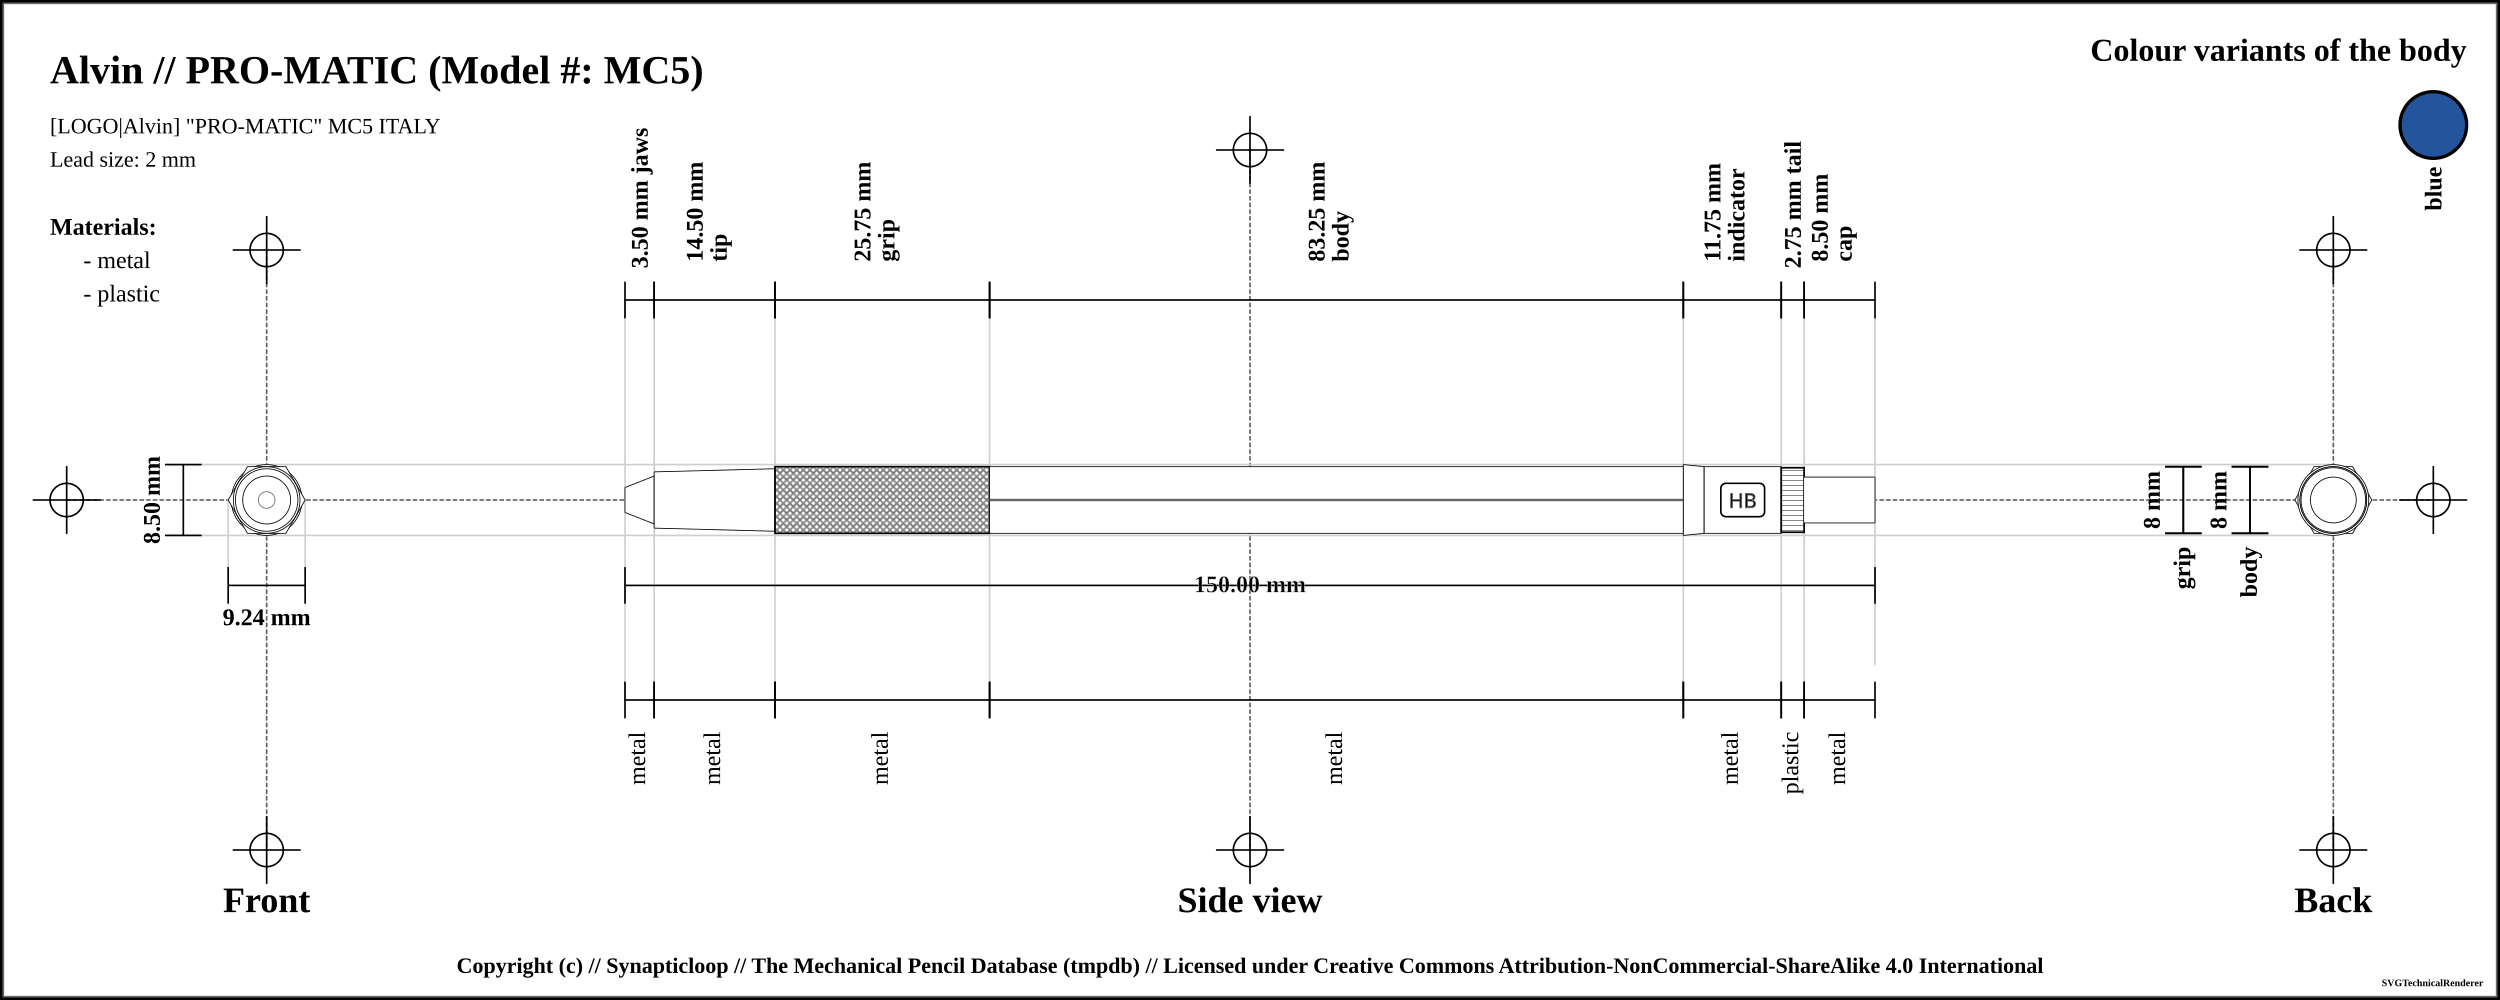
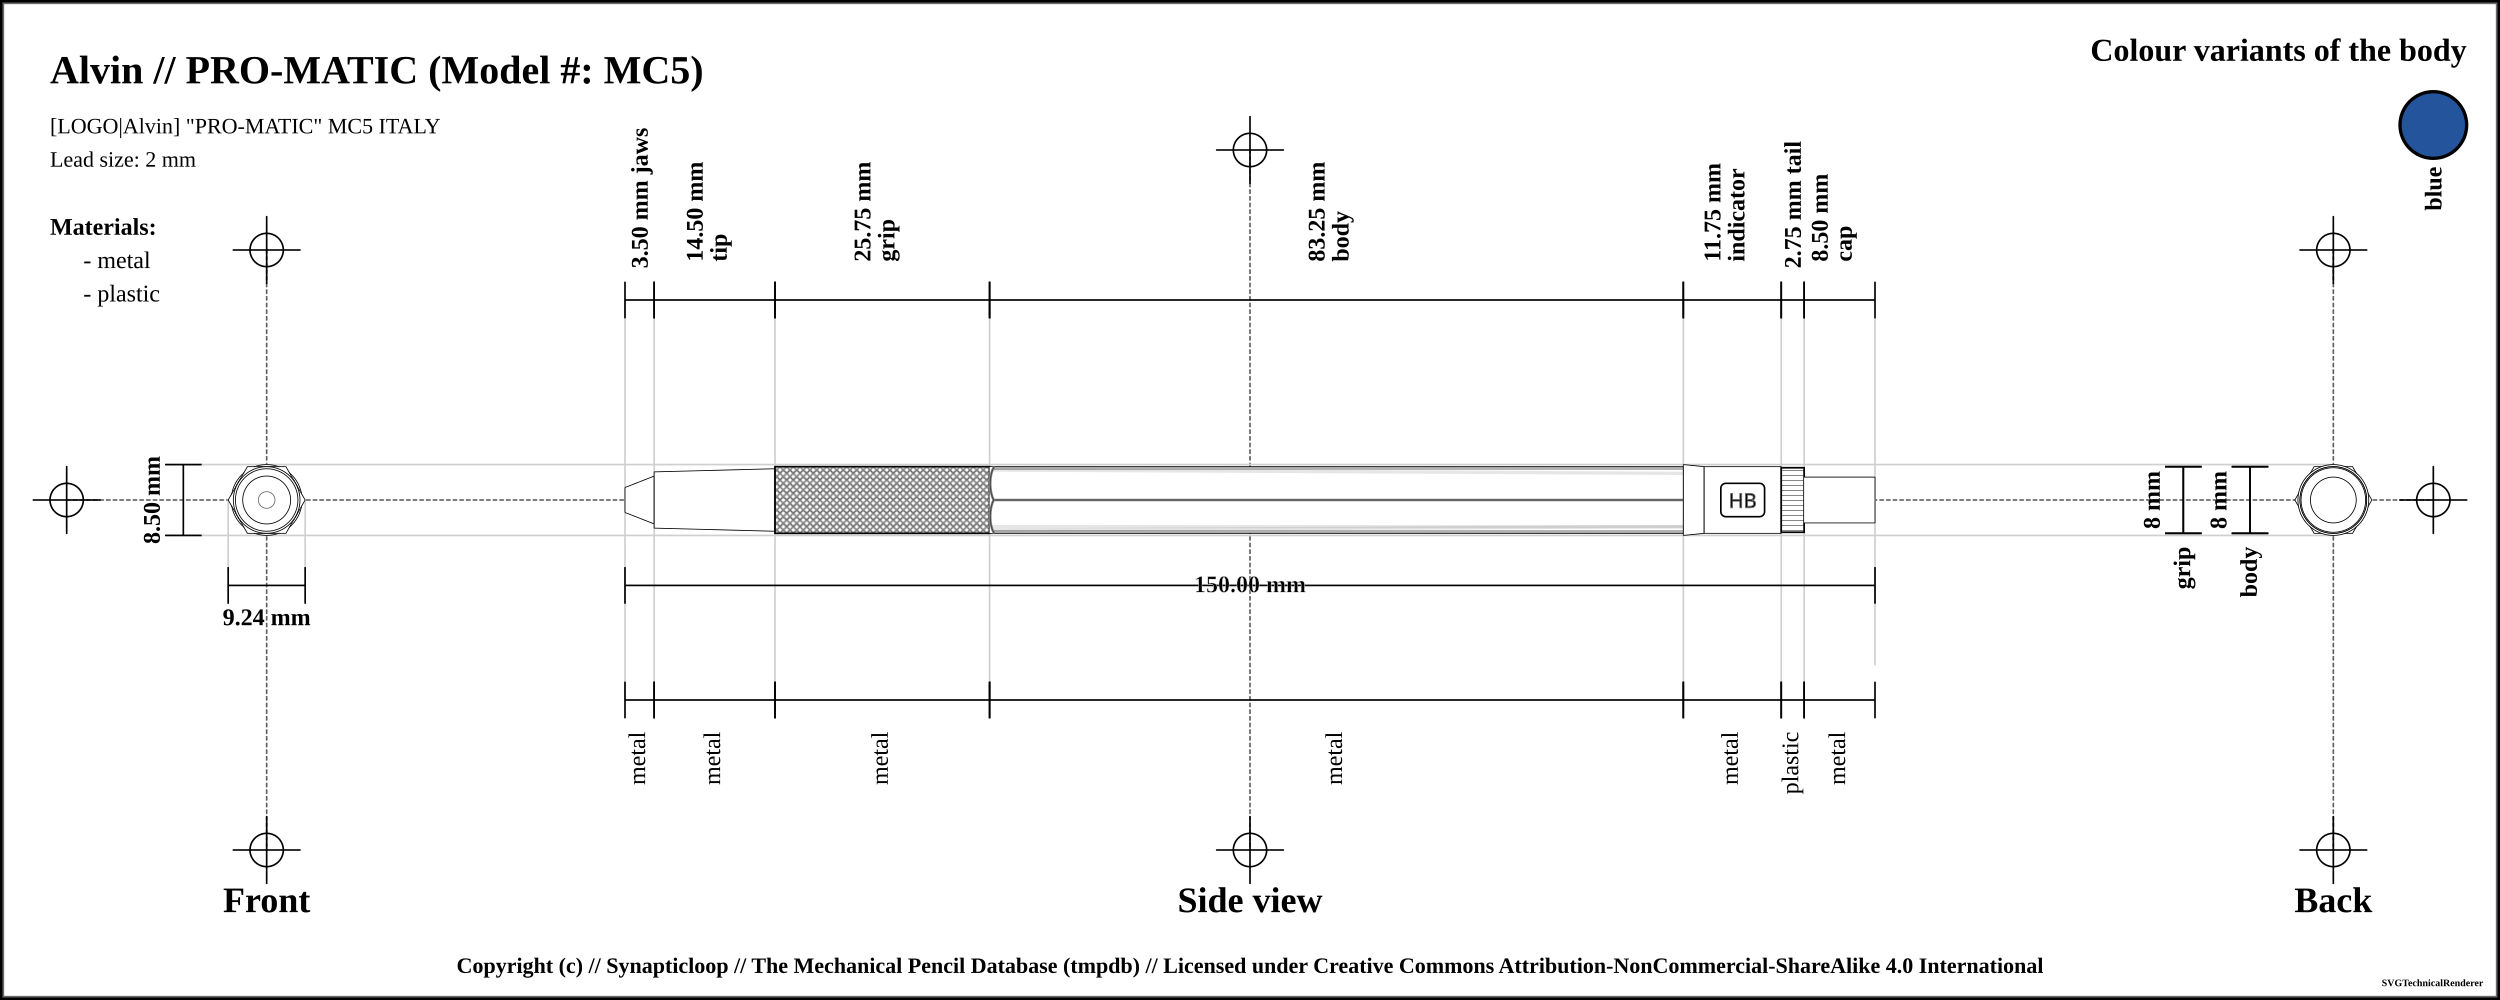
<svg xmlns="http://www.w3.org/2000/svg" width="1500" height="600">
  <pattern id="knurled-large" patternUnits="userSpaceOnUse" width="12" height="12">
    <path stroke="dimgray" stroke-linecap="round" stroke-width="1" d="M 6,6 L 12,12" />
    <path stroke="dimgray" stroke-linecap="round" stroke-width="1" d="M 6,6 L 0,12" />
    <path stroke="gray" stroke-linecap="round" stroke-width="1" d="M 6,6 L 12,0" />
    <path stroke="gray" stroke-linecap="round" stroke-width="1" d="M 6,6 L 0,0" />
  </pattern>
  <pattern id="knurled-small" patternUnits="userSpaceOnUse" width="4" height="4">
    <path stroke="dimgray" stroke-linecap="round" stroke-width="1" d="M 2,2 L 4,4" />
    <path stroke="dimgray" stroke-linecap="round" stroke-width="1" d="M 2,2 L 0,4" />
    <path stroke="gray" stroke-linecap="round" stroke-width="1" d="M 2,2 L 4,0" />
    <path stroke="gray" stroke-linecap="round" stroke-width="1" d="M 2,2 L 0,0" />
  </pattern>
  <pattern id="knurled" patternUnits="userSpaceOnUse" width="8" height="8">
    <path stroke="dimgray" stroke-linecap="round" stroke-width="1" d="M 4,4 L 8,8" />
    <path stroke="dimgray" stroke-linecap="round" stroke-width="1" d="M 4,4 L 0,8" />
    <path stroke="gray" stroke-linecap="round" stroke-width="1" d="M 4,4 L 8,0" />
    <path stroke="gray" stroke-linecap="round" stroke-width="1" d="M 4,4 L 0,0" />
  </pattern>
  <pattern id="lined" patternUnits="userSpaceOnUse" width="3" height="3">
    <path stroke="dimgray" stroke-linecap="round" stroke-width="1" d="M 0,0 L 3,0" />
  </pattern>
  <pattern id="ridged" patternUnits="userSpaceOnUse" width="3" height="3">
    <path stroke="dimgray" stroke-linecap="round" stroke-width="1" d="M 0,0 L 0,3" />
  </pattern>
  <rect x="0" y="0" width="1500" height="600" fill="white" stroke="black" stroke-width="4" />
  <rect x="2" y="2" width="1496" height="596" fill="white" stroke="dimgray" stroke-width="1" />
  <g transform="rotate(0 0 0)">
    <line x1="40" y1="300" x2="1460" y2="300" stroke-linecap="round" stroke="#5f5f5f" stroke-dasharray="2" stroke-width="1" />
    <line x1="20" y1="300" x2="60" y2="300" stroke-linecap="round" stroke="#000000" stroke-width="1" />
    <line x1="40" y1="280" x2="40" y2="320" stroke="#000000" stroke-linecap="round" stroke-width="1" />
    <circle r="10" cx="40" cy="300" fill="white" fill-opacity="0" stroke="#000000" stroke-width="1" />
    <line x1="1440" y1="300" x2="1480" y2="300" stroke-linecap="round" stroke="#000000" stroke-width="1" />
    <line x1="1460" y1="280" x2="1460" y2="320" stroke="#000000" stroke-linecap="round" stroke-width="1" />
    <circle r="10" cx="1460" cy="300" fill="white" fill-opacity="0" stroke="#000000" stroke-width="1" />
    <line x1="750" y1="90" x2="750" y2="510" stroke="#5f5f5f" stroke-linecap="round" stroke-dasharray="2" stroke-width="1" />
    <line x1="730" y1="90" x2="770" y2="90" stroke-linecap="round" stroke="#000000" stroke-width="1" />
    <line x1="750" y1="70" x2="750" y2="110" stroke="#000000" stroke-linecap="round" stroke-width="1" />
    <circle r="10" cx="750" cy="90" fill="white" fill-opacity="0" stroke="#000000" stroke-width="1" />
    <line x1="730" y1="510" x2="770" y2="510" stroke-linecap="round" stroke="#000000" stroke-width="1" />
    <line x1="750" y1="490" x2="750" y2="530" stroke="#000000" stroke-linecap="round" stroke-width="1" />
    <circle r="10" cx="750" cy="510" fill="white" fill-opacity="0" stroke="#000000" stroke-width="1" />
    <line x1="160" y1="150" x2="160" y2="510" stroke="#5f5f5f" stroke-linecap="round" stroke-dasharray="2" stroke-width="1" />
    <line x1="140" y1="150" x2="180" y2="150" stroke-linecap="round" stroke="#000000" stroke-width="1" />
    <line x1="160" y1="130" x2="160" y2="170" stroke="#000000" stroke-linecap="round" stroke-width="1" />
    <circle r="10" cx="160" cy="150" fill="white" fill-opacity="0" stroke="#000000" stroke-width="1" />
    <line x1="140" y1="510" x2="180" y2="510" stroke-linecap="round" stroke="#000000" stroke-width="1" />
    <line x1="160" y1="490" x2="160" y2="530" stroke="#000000" stroke-linecap="round" stroke-width="1" />
    <circle r="10" cx="160" cy="510" fill="white" fill-opacity="0" stroke="#000000" stroke-width="1" />
    <line x1="1400" y1="150" x2="1400" y2="510" stroke="#5f5f5f" stroke-linecap="round" stroke-dasharray="2" stroke-width="1" />
    <line x1="1380" y1="150" x2="1420" y2="150" stroke-linecap="round" stroke="#000000" stroke-width="1" />
    <line x1="1400" y1="130" x2="1400" y2="170" stroke="#000000" stroke-linecap="round" stroke-width="1" />
    <circle r="10" cx="1400" cy="150" fill="white" fill-opacity="0" stroke="#000000" stroke-width="1" />
    <line x1="1380" y1="510" x2="1420" y2="510" stroke-linecap="round" stroke="#000000" stroke-width="1" />
    <line x1="1400" y1="490" x2="1400" y2="530" stroke="#000000" stroke-linecap="round" stroke-width="1" />
    <circle r="10" cx="1400" cy="510" fill="white" fill-opacity="0" stroke="#000000" stroke-width="1" />
    <text x="30" y="50" font-size="2.0em" font-weight="bold"> Alvin // PRO-MATIC (Model #: MC5)</text>
    <text x="30" y="80" font-size="1.1em"> [LOGO|Alvin] "PRO-MATIC" MC5 ITALY</text>
    <text x="30" y="100" font-size="1.1em"> Lead size: 2 mm</text>
    <text x="1480" y="30" font-size="1.6em" font-weight="bold" text-anchor="end" dominant-baseline="central">Colour variants of the body</text>
    <rect x="1440" y="55" width="40" rx="50%" ry="50%" height="40" stroke="black" stroke-width="2" fill="#24549C" fill-opacity="1" />
    <text x="1460" y="100" transform="rotate(-90, 1460, 100)" font-size="1.2em" font-weight="bold" text-anchor="end" dominant-baseline="central">blue</text>
    <text x="30" y="136" font-size="1.2em" font-weight="bold" text-anchor="start" dominant-baseline="central">Materials:</text>
    <text x="50" y="156" font-size="1.2em" text-anchor="start" dominant-baseline="central"> - metal</text>
    <text x="50" y="176" font-size="1.2em" text-anchor="start" dominant-baseline="central"> - plastic</text>
    <line x1="100" y1="278.75" x2="1400" y2="278.75" stroke-linecap="round" stroke="#cfcfcf" stroke-width="1" />
    <line x1="100" y1="321.25" x2="1400" y2="321.25" stroke-linecap="round" stroke="#cfcfcf" stroke-width="1" />
    <line x1="136.906" y1="300" x2="136.906" y2="341.25" stroke="#cfcfcf" stroke-linecap="round" stroke-width="1" />
    <line x1="183.094" y1="300" x2="183.094" y2="341.25" stroke="#cfcfcf" stroke-linecap="round" stroke-width="1" />
    <line x1="375" y1="180" x2="375" y2="420" stroke="#cfcfcf" stroke-linecap="round" stroke-width="1" />
    <line x1="392.5" y1="180" x2="392.5" y2="420" stroke="#cfcfcf" stroke-linecap="round" stroke-width="1" />
    <line x1="465" y1="180" x2="465" y2="420" stroke="#cfcfcf" stroke-linecap="round" stroke-width="1" />
    <line x1="593.75" y1="180" x2="593.75" y2="420" stroke="#cfcfcf" stroke-linecap="round" stroke-width="1" />
    <line x1="1010" y1="180" x2="1010" y2="420" stroke="#cfcfcf" stroke-linecap="round" stroke-width="1" />
    <line x1="1068.75" y1="180" x2="1068.75" y2="420" stroke="#cfcfcf" stroke-linecap="round" stroke-width="1" />
    <line x1="1082.5" y1="180" x2="1082.5" y2="420" stroke="#cfcfcf" stroke-linecap="round" stroke-width="1" />
    <line x1="1125" y1="190.75" x2="1125" y2="398.75" stroke="#cfcfcf" stroke-linecap="round" stroke-width="1" />
    <text x="160" y="540" font-size="1.8em" font-weight="bold" text-anchor="middle" dominant-baseline="central">Front</text>
    <text x="750" y="540" font-size="1.8em" font-weight="bold" text-anchor="middle" dominant-baseline="central">Side view</text>
    <text x="1400" y="540" font-size="1.8em" font-weight="bold" text-anchor="middle" dominant-baseline="central">Back</text>
    <line x1="99" y1="278.75" x2="121" y2="278.75" stroke="black" stroke-width="1" />
    <line x1="110" y1="278.75" x2="110" y2="321.25" stroke="black" stroke-width="1" />
    <line x1="99" y1="321.25" x2="121" y2="321.25" stroke="black" stroke-width="1" />
    <text x="91" y="300" transform="rotate(-90, 91, 300)" font-size="1.2em" font-weight="bold" text-anchor="middle" dominant-baseline="central" fill="black">8.50 mm</text>
    <line x1="136.906" y1="340.25" x2="136.906" y2="362.25" stroke="black" stroke-width="1" />
    <line x1="136.906" y1="351.25" x2="183.094" y2="351.25" stroke="black" stroke-width="1" />
    <line x1="183.094" y1="340.25" x2="183.094" y2="362.25" stroke="black" stroke-width="1" />
    <text x="160" y="370.25" font-size="1.2em" font-weight="bold" text-anchor="middle" dominant-baseline="central" fill="black">
      <tspan x="160" dy="0">9.24 mm</tspan>
    </text>
    <line x1="375" y1="169" x2="375" y2="191" stroke="black" stroke-width="1" />
    <line x1="375" y1="180" x2="392.5" y2="180" stroke="black" stroke-width="1" />
    <line x1="392.5" y1="169" x2="392.5" y2="191" stroke="black" stroke-width="1" />
    <text x="383.75" y="161" font-size="1.2em" transform="rotate(-90, 383.75, 161)" font-weight="bold" text-anchor="start" dominant-baseline="central" fill="black">
      <tspan x="383.75" dy="0">3.50 mm jaws</tspan>
    </text>
    <line x1="392.5" y1="169" x2="392.5" y2="191" stroke="black" stroke-width="1" />
    <line x1="392.5" y1="180" x2="465" y2="180" stroke="black" stroke-width="1" />
    <line x1="465" y1="169" x2="465" y2="191" stroke="black" stroke-width="1" />
    <text x="428.75" y="161" font-size="1.2em" transform="rotate(-90, 416.75, 161)" font-weight="bold" text-anchor="start" dominant-baseline="central" fill="black">
      <tspan x="420.75" dy="0">14.50 mm</tspan>
      <tspan x="420.75" dy="1em">tip</tspan>
    </text>
    <line x1="465" y1="169" x2="465" y2="191" stroke="black" stroke-width="1" />
    <line x1="465" y1="180" x2="593.75" y2="180" stroke="black" stroke-width="1" />
    <line x1="593.75" y1="169" x2="593.75" y2="191" stroke="black" stroke-width="1" />
    <text x="529.375" y="161" font-size="1.2em" transform="rotate(-90, 517.375, 161)" font-weight="bold" text-anchor="start" dominant-baseline="central" fill="black">
      <tspan x="521.375" dy="0">25.75 mm</tspan>
      <tspan x="521.375" dy="1em">grip</tspan>
    </text>
    <line x1="593.75" y1="169" x2="593.75" y2="191" stroke="black" stroke-width="1" />
    <line x1="593.75" y1="180" x2="1010" y2="180" stroke="black" stroke-width="1" />
    <line x1="1010" y1="169" x2="1010" y2="191" stroke="black" stroke-width="1" />
    <text x="801.875" y="161" font-size="1.2em" transform="rotate(-90, 789.875, 161)" font-weight="bold" text-anchor="start" dominant-baseline="central" fill="black">
      <tspan x="793.875" dy="0">83.25 mm</tspan>
      <tspan x="793.875" dy="1em">body</tspan>
    </text>
    <line x1="1010" y1="169" x2="1010" y2="191" stroke="black" stroke-width="1" />
    <line x1="1010" y1="180" x2="1068.75" y2="180" stroke="black" stroke-width="1" />
    <line x1="1068.75" y1="169" x2="1068.75" y2="191" stroke="black" stroke-width="1" />
    <text x="1039.375" y="161" font-size="1.2em" transform="rotate(-90, 1027.375, 161)" font-weight="bold" text-anchor="start" dominant-baseline="central" fill="black">
      <tspan x="1031.375" dy="0">11.75 mm</tspan>
      <tspan x="1031.375" dy="1em">indicator</tspan>
    </text>
    <line x1="1068.75" y1="169" x2="1068.75" y2="191" stroke="black" stroke-width="1" />
    <line x1="1068.75" y1="180" x2="1082.5" y2="180" stroke="black" stroke-width="1" />
    <line x1="1082.5" y1="169" x2="1082.5" y2="191" stroke="black" stroke-width="1" />
    <text x="1075.625" y="161" font-size="1.2em" transform="rotate(-90, 1075.625, 161)" font-weight="bold" text-anchor="start" dominant-baseline="central" fill="black">
      <tspan x="1075.625" dy="0">2.75 mm tail</tspan>
    </text>
    <line x1="1082.5" y1="169" x2="1082.5" y2="191" stroke="black" stroke-width="1" />
    <line x1="1082.5" y1="180" x2="1125" y2="180" stroke="black" stroke-width="1" />
    <line x1="1125" y1="169" x2="1125" y2="191" stroke="black" stroke-width="1" />
    <text x="1103.75" y="161" font-size="1.2em" transform="rotate(-90, 1091.75, 161)" font-weight="bold" text-anchor="start" dominant-baseline="central" fill="black">
      <tspan x="1095.75" dy="0">8.50 mm</tspan>
      <tspan x="1095.75" dy="1em">cap</tspan>
    </text>
    <line x1="1299" y1="280" x2="1321" y2="280" stroke="black" stroke-width="1" />
    <line x1="1310" y1="280" x2="1310" y2="320" stroke="black" stroke-width="1" />
    <line x1="1299" y1="320" x2="1321" y2="320" stroke="black" stroke-width="1" />
    <text x="1291" y="300" transform="rotate(-90, 1291, 300)" font-size="1.2em" font-weight="bold" text-anchor="middle" dominant-baseline="central" fill="black">8 mm</text>
    <line x1="1299" y1="280" x2="1321" y2="280" stroke="black" stroke-width="1" />
    <line x1="1310" y1="280" x2="1310" y2="320" stroke="black" stroke-width="1" />
    <line x1="1299" y1="320" x2="1321" y2="320" stroke="black" stroke-width="1" />
    <text x="1310" y="328" transform="rotate(-90, 1310, 328)" font-weight="bold" font-size="1.2em" text-anchor="end" dominant-baseline="middle" fill="black">grip</text>
    <line x1="1339" y1="280" x2="1361" y2="280" stroke="black" stroke-width="1" />
    <line x1="1350" y1="280" x2="1350" y2="320" stroke="black" stroke-width="1" />
    <line x1="1339" y1="320" x2="1361" y2="320" stroke="black" stroke-width="1" />
    <text x="1331" y="300" transform="rotate(-90, 1331, 300)" font-size="1.2em" font-weight="bold" text-anchor="middle" dominant-baseline="central" fill="black">8 mm</text>
    <line x1="1339" y1="280" x2="1361" y2="280" stroke="black" stroke-width="1" />
    <line x1="1350" y1="280" x2="1350" y2="320" stroke="black" stroke-width="1" />
    <line x1="1339" y1="320" x2="1361" y2="320" stroke="black" stroke-width="1" />
    <text x="1350" y="328" transform="rotate(-90, 1350, 328)" font-weight="bold" font-size="1.2em" text-anchor="end" dominant-baseline="middle" fill="black">body</text>
    <line x1="375" y1="340.25" x2="375" y2="362.25" stroke="black" stroke-width="1" />
    <line x1="375" y1="351.25" x2="1125" y2="351.25" stroke="black" stroke-width="1" />
    <line x1="1125" y1="340.25" x2="1125" y2="362.25" stroke="black" stroke-width="1" />
    <text x="750" y="351.25" font-weight="bold" font-size="1.2em" stroke="white" stroke-width="0.25" text-anchor="middle" dominant-baseline="middle" fill="black">
      <tspan x="750" dy="0">150.00 mm</tspan>
    </text>
    <line x1="375" y1="409" x2="375" y2="431" stroke="black" stroke-width="1" />
    <line x1="375" y1="420" x2="392.5" y2="420" stroke="black" stroke-width="1" />
    <line x1="392.5" y1="409" x2="392.5" y2="431" stroke="black" stroke-width="1" />
    <text x="383.75" y="439" font-size="1.2em" transform="rotate(-90, 383.75, 439)" text-anchor="end" dominant-baseline="middle" fill="black">
      <tspan x="383.75" dy="0">metal</tspan>
    </text>
    <line x1="392.5" y1="409" x2="392.5" y2="431" stroke="black" stroke-width="1" />
    <line x1="392.5" y1="420" x2="465" y2="420" stroke="black" stroke-width="1" />
    <line x1="465" y1="409" x2="465" y2="431" stroke="black" stroke-width="1" />
    <text x="428.75" y="439" font-size="1.2em" transform="rotate(-90, 428.75, 439)" text-anchor="end" dominant-baseline="middle" fill="black">
      <tspan x="428.75" dy="0">metal</tspan>
    </text>
    <line x1="465" y1="409" x2="465" y2="431" stroke="black" stroke-width="1" />
    <line x1="465" y1="420" x2="593.75" y2="420" stroke="black" stroke-width="1" />
    <line x1="593.75" y1="409" x2="593.75" y2="431" stroke="black" stroke-width="1" />
    <text x="529.375" y="439" font-size="1.2em" transform="rotate(-90, 529.375, 439)" text-anchor="end" dominant-baseline="middle" fill="black">
      <tspan x="529.375" dy="0">metal</tspan>
    </text>
    <line x1="593.75" y1="409" x2="593.75" y2="431" stroke="black" stroke-width="1" />
    <line x1="593.75" y1="420" x2="1010" y2="420" stroke="black" stroke-width="1" />
    <line x1="1010" y1="409" x2="1010" y2="431" stroke="black" stroke-width="1" />
    <text x="801.875" y="439" font-size="1.2em" transform="rotate(-90, 801.875, 439)" text-anchor="end" dominant-baseline="middle" fill="black">
      <tspan x="801.875" dy="0">metal</tspan>
    </text>
    <line x1="1010" y1="409" x2="1010" y2="431" stroke="black" stroke-width="1" />
    <line x1="1010" y1="420" x2="1068.75" y2="420" stroke="black" stroke-width="1" />
    <line x1="1068.75" y1="409" x2="1068.75" y2="431" stroke="black" stroke-width="1" />
    <text x="1039.375" y="439" font-size="1.2em" transform="rotate(-90, 1039.375, 439)" text-anchor="end" dominant-baseline="middle" fill="black">
      <tspan x="1039.375" dy="0">metal</tspan>
    </text>
    <line x1="1068.75" y1="409" x2="1068.75" y2="431" stroke="black" stroke-width="1" />
    <line x1="1068.75" y1="420" x2="1082.5" y2="420" stroke="black" stroke-width="1" />
    <line x1="1082.5" y1="409" x2="1082.5" y2="431" stroke="black" stroke-width="1" />
    <text x="1075.625" y="439" font-size="1.2em" transform="rotate(-90, 1075.625, 439)" text-anchor="end" dominant-baseline="middle" fill="black">
      <tspan x="1075.625" dy="0">plastic</tspan>
    </text>
    <line x1="1082.5" y1="409" x2="1082.5" y2="431" stroke="black" stroke-width="1" />
    <line x1="1082.5" y1="420" x2="1125" y2="420" stroke="black" stroke-width="1" />
    <line x1="1125" y1="409" x2="1125" y2="431" stroke="black" stroke-width="1" />
    <text x="1103.75" y="439" font-size="1.2em" transform="rotate(-90, 1103.75, 439)" text-anchor="end" dominant-baseline="middle" fill="black">
      <tspan x="1103.75" dy="0">metal</tspan>
    </text>
    <path d="M374.95 292.5 L392.55 285.625 L392.55 314.375 L374.95 307.5 Z" stroke-width="0" stroke="none" stroke-linejoin="round" fill="white" fill-opacity="1" />
    <path d="M375 292.5 L392.5 285.625 M392.5 314.375 L375 307.5" stroke-width="0.5" stroke="black" stroke-linejoin="round" fill="white" fill-opacity="1" />
    <path d="M375 292.5 L375 307.5" stroke-width="0.5" stroke="black" stroke-linejoin="round" fill="white" fill-opacity="1" />
    <path d="M392.5 285.625 L392.5 314.375" stroke-width="0.5" stroke="black" stroke-linejoin="round" fill="white" fill-opacity="1" />
    <path d="M392.45 283.125 L465.05 281.25 L465.05 318.75 L392.45 316.875 Z" stroke-width="0" stroke="none" stroke-linejoin="round" fill="white" fill-opacity="1" />
    <path d="M392.5 283.125 L465 281.25 M465 318.75 L392.5 316.875" stroke-width="0.5" stroke="black" stroke-linejoin="round" fill="white" fill-opacity="1" />
    <path d="M392.5 283.125 L392.5 316.875" stroke-width="0.5" stroke="black" stroke-linejoin="round" fill="white" fill-opacity="1" />
    <path d="M465 281.25 L465 318.75" stroke-width="0.5" stroke="black" stroke-linejoin="round" fill="white" fill-opacity="1" />
    <path d="M464.95 280 L593.8 280 L593.8 320 L464.95 320 Z" stroke-width="0" stroke="none" stroke-linejoin="round" fill="white" fill-opacity="1" />
    <path d="M465 280 L593.75 280 M593.75 320 L465 320" stroke-width="0.5" stroke="black" stroke-linejoin="round" fill="white" fill-opacity="1" />
    <path d="M465 280 L465 320" stroke-width="0.5" stroke="black" stroke-linejoin="round" fill="white" fill-opacity="1" />
    <path d="M593.75 280 L593.75 320" stroke-width="0.5" stroke="black" stroke-linejoin="round" fill="white" fill-opacity="1" />
    <path d="M465 280 L593.75 280 L593.75 320 L465 320 Z" stroke-width="1.0" stroke="black" fill="url(#knurled-small)" />
    <path d="M593.7 280 L1010.05 280 L1010.05 320 L593.7 320 Z" stroke-width="0" stroke="none" stroke-linejoin="round" fill="white" fill-opacity="1" />
    <path d="M593.75 280 L1010 280 M1010 320 L593.75 320" stroke-width="0.5" stroke="black" stroke-linejoin="round" fill="white" fill-opacity="1" />
    <path d="M593.75 280 L593.75 320" stroke-width="0.5" stroke="black" stroke-linejoin="round" fill="white" fill-opacity="1" />
    <path d="M1010 280 L1010 320" stroke-width="0.5" stroke="black" stroke-linejoin="round" fill="white" fill-opacity="1" />
-     <line x1="593.75" y1="300" x2="1010" y2="300" stroke-width="1.5" stroke="gray" fill="gray" stroke-opacity="1.0" />
-     <line x1="593.75" y1="300" x2="1010" y2="300" stroke-width="0.5" stroke="black" fill="none" stroke-opacity="0.5" />
+     <line x1="593.75" y1="297" x2="1010" y2="297" stroke-width="4" stroke-opacity="0.2" stroke="white" />
+     <line x1="593.75" y1="298" x2="1010" y2="298" stroke-width="1" stroke-opacity="0.2" stroke="white" />
+     <line x1="593.75" y1="294" x2="1010" y2="294" stroke-width="1" stroke-opacity="0.1" stroke="white" />
+     <line x1="593.75" y1="281" x2="1010" y2="281" stroke-width="2" stroke-opacity="0.3" stroke="black" />
+     <line x1="593.75" y1="282" x2="1010" y2="284" stroke-width="2" stroke-opacity="0.1" stroke="black" />
+     <line x1="593.75" y1="303" x2="1010" y2="303" stroke-width="4" stroke-opacity="0.2" stroke="white" />
+     <line x1="593.75" y1="302" x2="1010" y2="302" stroke-width="1" stroke-opacity="0.2" stroke="white" />
+     <line x1="593.75" y1="306" x2="1010" y2="306" stroke-width="1" stroke-opacity="0.1" stroke="white" />
+     <line x1="593.75" y1="316" x2="1010" y2="316" stroke-width="2" stroke-opacity="0.1" stroke="black" />
+     <line x1="593.75" y1="319" x2="1010" y2="319" stroke-width="2" stroke-opacity="0.3" stroke="black" />
+     <line x1="593.75" y1="318" x2="1010" y2="316" stroke-width="2" stroke-opacity="0.1" stroke="black" />
+     <line x1="596.25" y1="300" x2="1012.5" y2="300" stroke-width="1.5" stroke="gray" fill="gray" stroke-opacity="1.0" />
+     <line x1="596.25" y1="300" x2="1012.5" y2="300" stroke-width="0.5" stroke="black" fill="none" stroke-opacity="0.5" />
    <path d="M1009.95 278.75 L1022.55 280 L1022.55 320 L1009.95 321.25 Z" stroke-width="0" stroke="none" stroke-linejoin="round" fill="white" fill-opacity="1" />
    <path d="M1010 278.75 L1022.5 280 M1022.5 320 L1010 321.25" stroke-width="0.5" stroke="black" stroke-linejoin="round" fill="white" fill-opacity="1" />
    <path d="M1010 278.75 L1010 321.25" stroke-width="0.5" stroke="black" stroke-linejoin="round" fill="white" fill-opacity="1" />
    <path d="M1022.5 280 L1022.5 320" stroke-width="0.5" stroke="black" stroke-linejoin="round" fill="white" fill-opacity="1" />
    <path d="M1022.45 280 L1068.8 280 L1068.8 320 L1022.45 320 Z" stroke-width="0" stroke="none" stroke-linejoin="round" fill="white" fill-opacity="1" />
    <path d="M1022.5 280 L1068.75 280 M1068.75 320 L1022.5 320" stroke-width="0.5" stroke="black" stroke-linejoin="round" fill="white" fill-opacity="1" />
    <path d="M1022.5 280 L1022.5 320" stroke-width="0.5" stroke="black" stroke-linejoin="round" fill="white" fill-opacity="1" />
    <path d="M1068.75 280 L1068.75 320" stroke-width="0.5" stroke="black" stroke-linejoin="round" fill="white" fill-opacity="1" />
    <rect x="1032.5" y="290" width="26.25" height="20" rx="3" ry="3" stroke-width="1" stroke="black" fill="white" />
    <text x="1045.625" y="300" text-anchor="middle" dominant-baseline="central">
      <tspan stroke="dimgray" stroke-width="0.5" font-family="sans-serif" fill="black" textLength="{this.width * 5 - 24}"> HB</tspan>
    </text>
    <path d="M1068.7 280.625 L1082.55 280.625 L1082.55 319.375 L1068.7 319.375 Z" stroke-width="0" stroke="none" stroke-linejoin="round" fill="white" fill-opacity="1" />
    <path d="M1068.75 280.625 L1082.5 280.625 M1082.5 319.375 L1068.75 319.375" stroke-width="0.5" stroke="black" stroke-linejoin="round" fill="white" fill-opacity="1" />
    <path d="M1068.75 280.625 L1068.75 319.375" stroke-width="0.5" stroke="black" stroke-linejoin="round" fill="white" fill-opacity="1" />
    <path d="M1082.5 280.625 L1082.5 319.375" stroke-width="0.5" stroke="black" stroke-linejoin="round" fill="white" fill-opacity="1" />
    <path d="M1068.75 280.625 L1082.5 280.625 L1082.5 319.375 L1068.75 319.375 Z" stroke-width="1.0" stroke="black" fill="url(#lined)" />
    <path d="M1082.45 286.25 L1125.05 286.25 L1125.05 313.75 L1082.45 313.75 Z" stroke-width="0" stroke="none" stroke-linejoin="round" fill="white" fill-opacity="1" />
    <path d="M1082.5 286.25 L1125 286.25 M1125 313.75 L1082.5 313.75" stroke-width="0.5" stroke="black" stroke-linejoin="round" fill="white" fill-opacity="1" />
    <path d="M1125 286.25 L1125 313.75" stroke-width="0.5" stroke="black" stroke-linejoin="round" fill="white" fill-opacity="1" />
+     <path d="M 593.75 280.25 L 596.25 280.25 C 593.438 285, 593.438 295, 596.25 300 C 593.438 305, 593.438 315, 596.25 319.75 L 593.75 319.75 Z" stroke-width="0" stroke="0" stroke-linecap="round" fill-opacity="1" fill="white" />
+     <path d="M 596.25 280.5 C 593.438 285, 593.438 295, 596.25 300 C 593.438 305, 593.438 315, 596.25 319.45" stroke-width="1.5" stroke="gray" stroke-linecap="round" fill-opacity="0" fill="none" />
+     <path d="M 596.25 280.5 C 593.438 285, 593.438 295, 596.25 300 C 593.438 305, 593.438 315, 596.25 319.5" stroke-width="0.5" stroke="black" stroke-opacity="0.5" stroke-linecap="round" fill-opacity="0" fill="none" />
    <circle r="13.75" cx="160" cy="300" fill="white" fill-opacity="1" stroke="black" stroke-width="0.5" />
    <circle r="19.375" cx="160" cy="300" fill="white" fill-opacity="1" stroke="black" stroke-width="0.5" />
    <circle r="20" cx="160" cy="300" fill="white" fill-opacity="1" stroke="black" stroke-width="0.5" />
    <circle r="21.25" cx="160" cy="300" stroke="black" stroke-width="0.5" fill="white" fill-opacity="1" />
    <circle r="20" cx="160" cy="300" stroke="black" stroke-width="0.5" fill="white" fill-opacity="1" />
    <polygon points="148.453,280 171.547,280 183.094,300 171.547,320 148.453,320 136.906,300 " stroke="black" stroke-width="0.5" fill="white" fill-opacity="1" />
    <circle r="20" cx="160" cy="300" fill="white" fill-opacity="1" stroke="black" stroke-width="0.5" />
    <circle r="16.875" cx="160" cy="300" stroke="black" stroke-width="0.5" fill="white" fill-opacity="1" />
    <circle r="18.75" cx="160" cy="300" stroke="black" stroke-width="0.5" fill="white" fill-opacity="1" />
    <circle r="7.5" cx="160" cy="300" stroke="black" stroke-width="0.5" fill="white" fill-opacity="1" />
    <circle r="14.375" cx="160" cy="300" stroke="black" stroke-width="0.5" fill="white" fill-opacity="1" />
    <circle r="5" cx="160" cy="300" fill="white" fill-opacity="1" stroke="dimgray" stroke-width="0.5" />
    <circle r="7.5" cx="1400" cy="300" stroke="black" stroke-width="0.5" fill="white" fill-opacity="1" />
    <circle r="14.375" cx="1400" cy="300" stroke="black" stroke-width="0.5" fill="white" fill-opacity="1" />
    <circle r="16.875" cx="1400" cy="300" stroke="black" stroke-width="0.5" fill="white" fill-opacity="1" />
    <circle r="18.75" cx="1400" cy="300" stroke="black" stroke-width="0.5" fill="white" fill-opacity="1" />
    <circle r="20" cx="1400" cy="300" fill="white" fill-opacity="1" stroke="black" stroke-width="0.5" />
    <polygon points="1388.453,280 1411.547,280 1423.094,300 1411.547,320 1388.453,320 1376.906,300 " stroke="black" stroke-width="0.5" fill="white" fill-opacity="1" />
    <circle r="21.25" cx="1400" cy="300" stroke="black" stroke-width="0.5" fill="white" fill-opacity="1" />
    <circle r="20" cx="1400" cy="300" stroke="black" stroke-width="0.5" fill="white" fill-opacity="1" />
    <circle r="20" cx="1400" cy="300" fill="white" fill-opacity="1" stroke="black" stroke-width="0.5" />
    <circle r="19.375" cx="1400" cy="300" fill="white" fill-opacity="1" stroke="black" stroke-width="0.5" />
    <circle r="13.75" cx="1400" cy="300" fill="white" fill-opacity="1" stroke="black" stroke-width="0.5" />
  </g>
  <text x="50%" y="580" font-size="1.1em" font-weight="bold" text-anchor="middle" dominant-baseline="middle">Copyright (c) // Synapticloop // The Mechanical Pencil Database (tmpdb) // Licensed under Creative Commons Attribution-NonCommercial-ShareAlike 4.0 International</text>
  <text x="1490" y="590" font-size="0.5em" font-weight="bold" text-anchor="end" dominant-baseline="middle">SVGTechnicalRenderer</text>
</svg>
